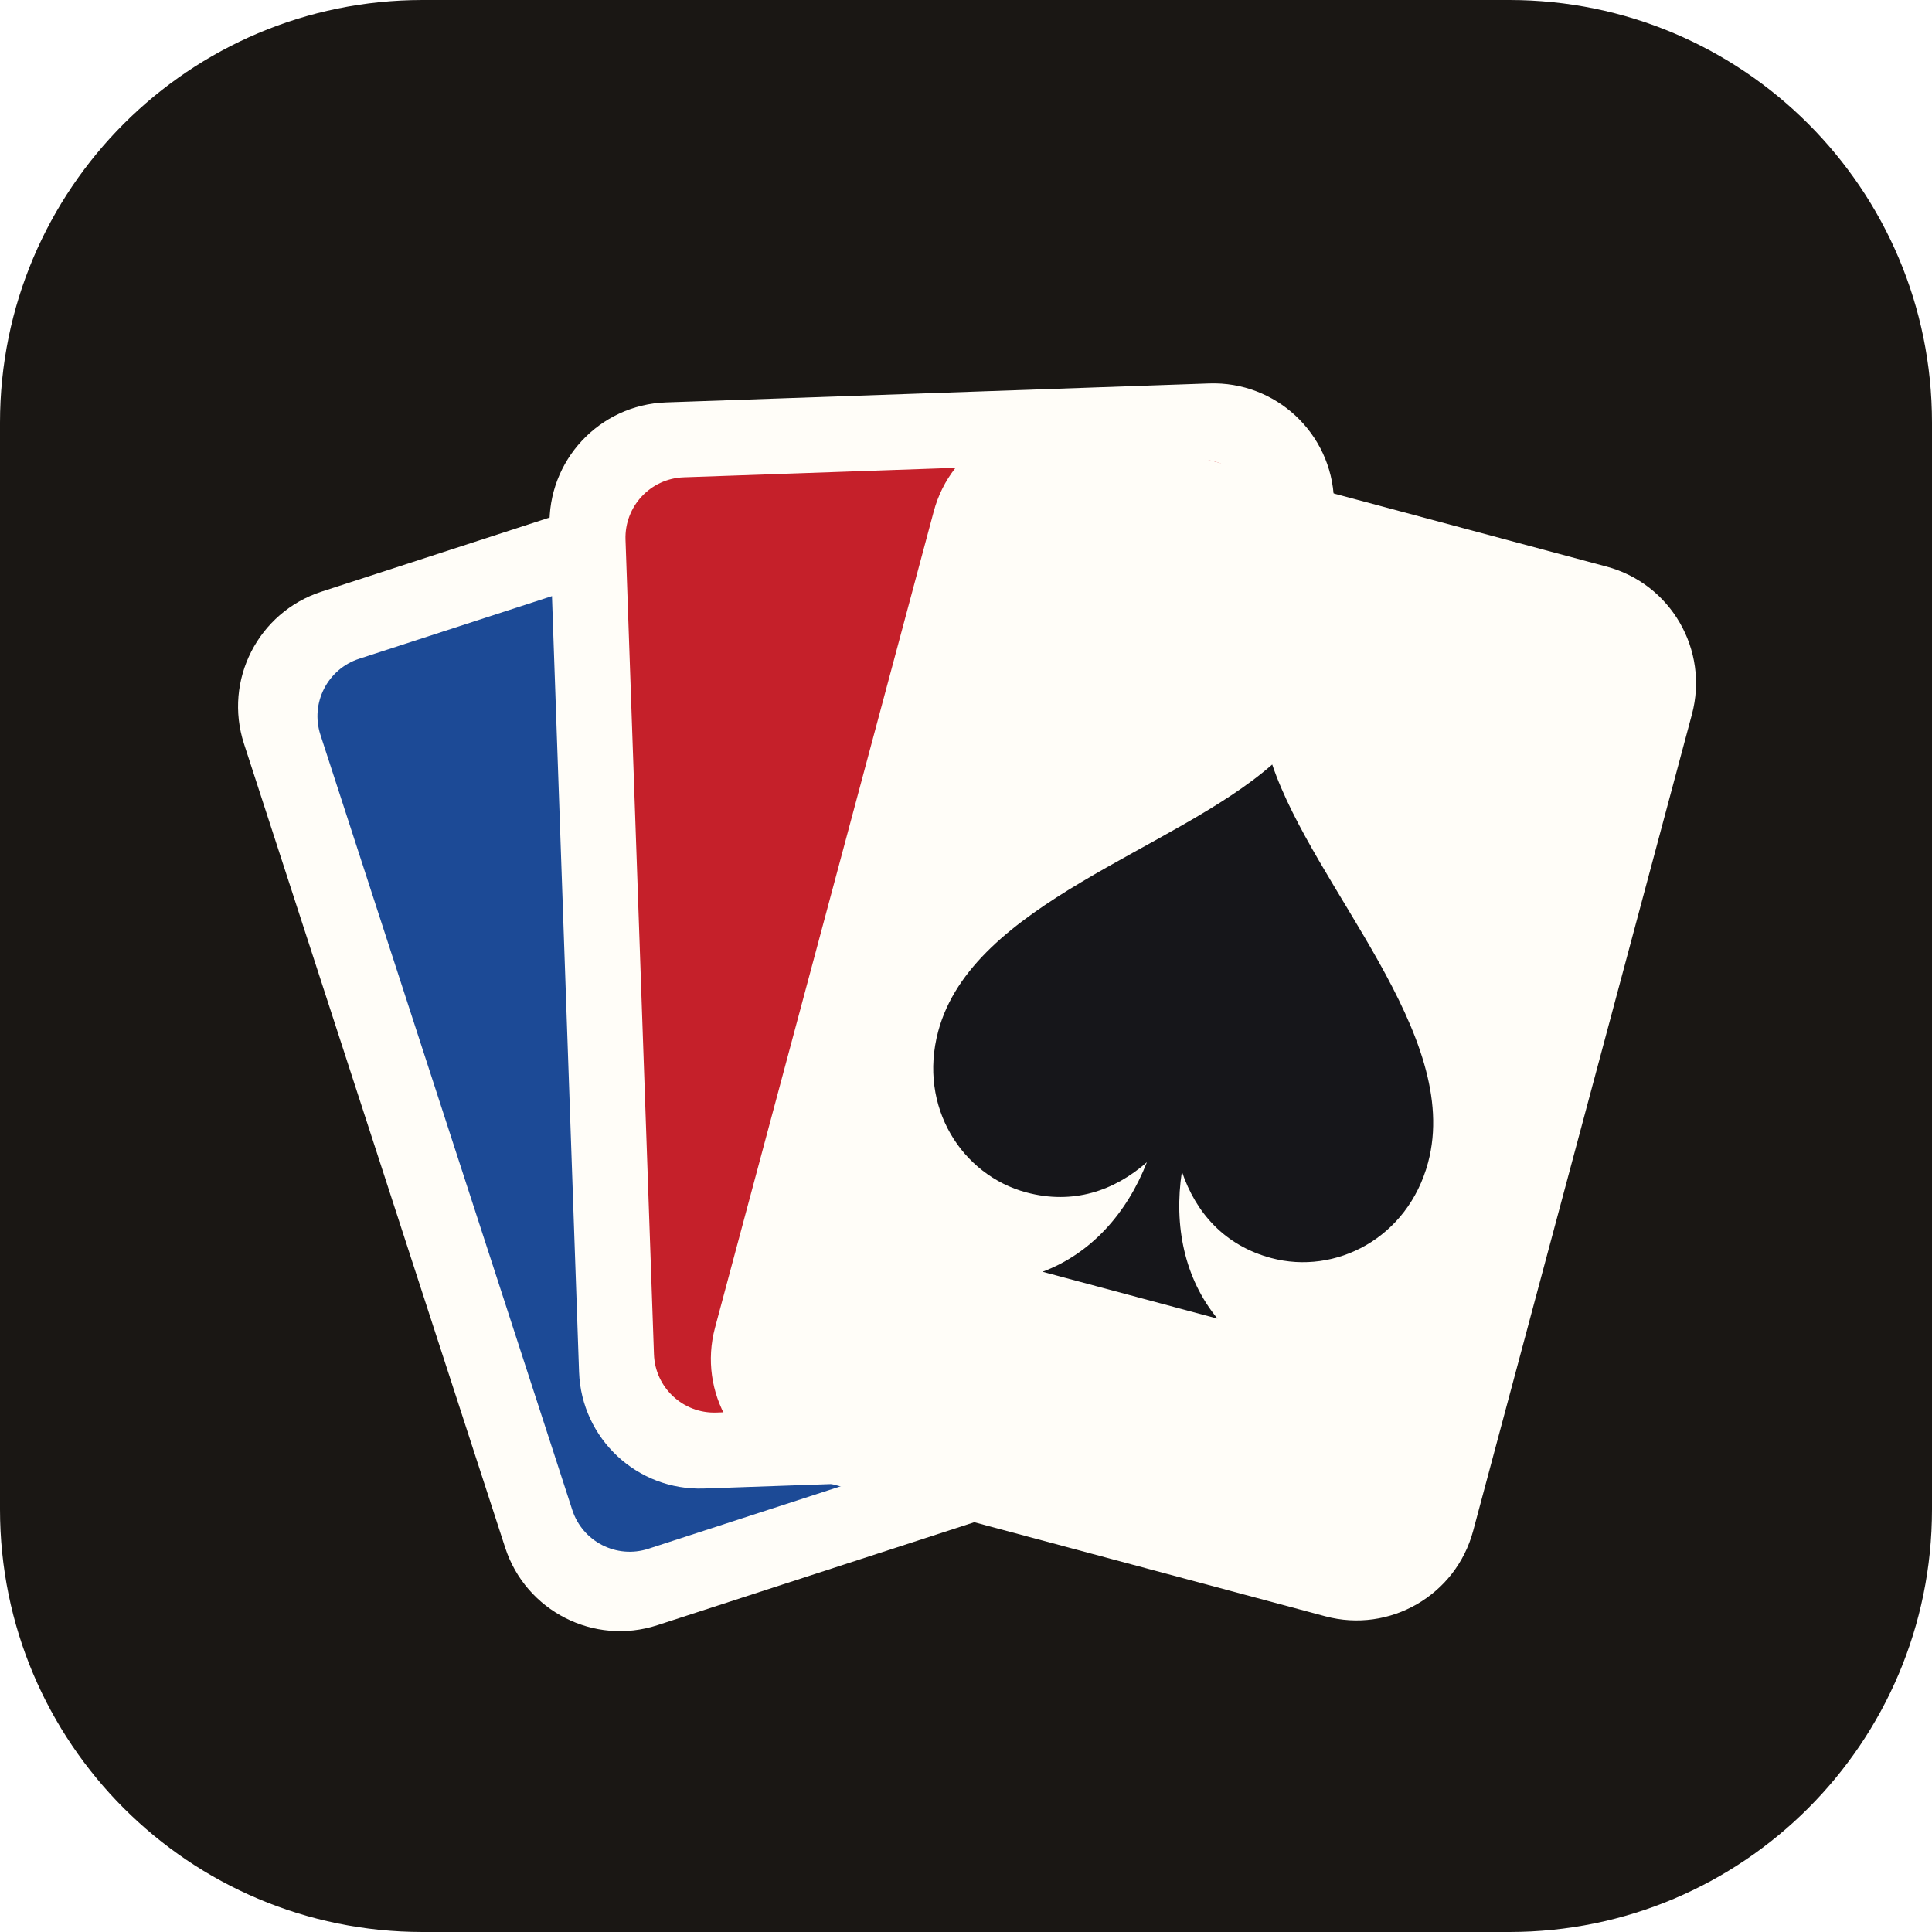
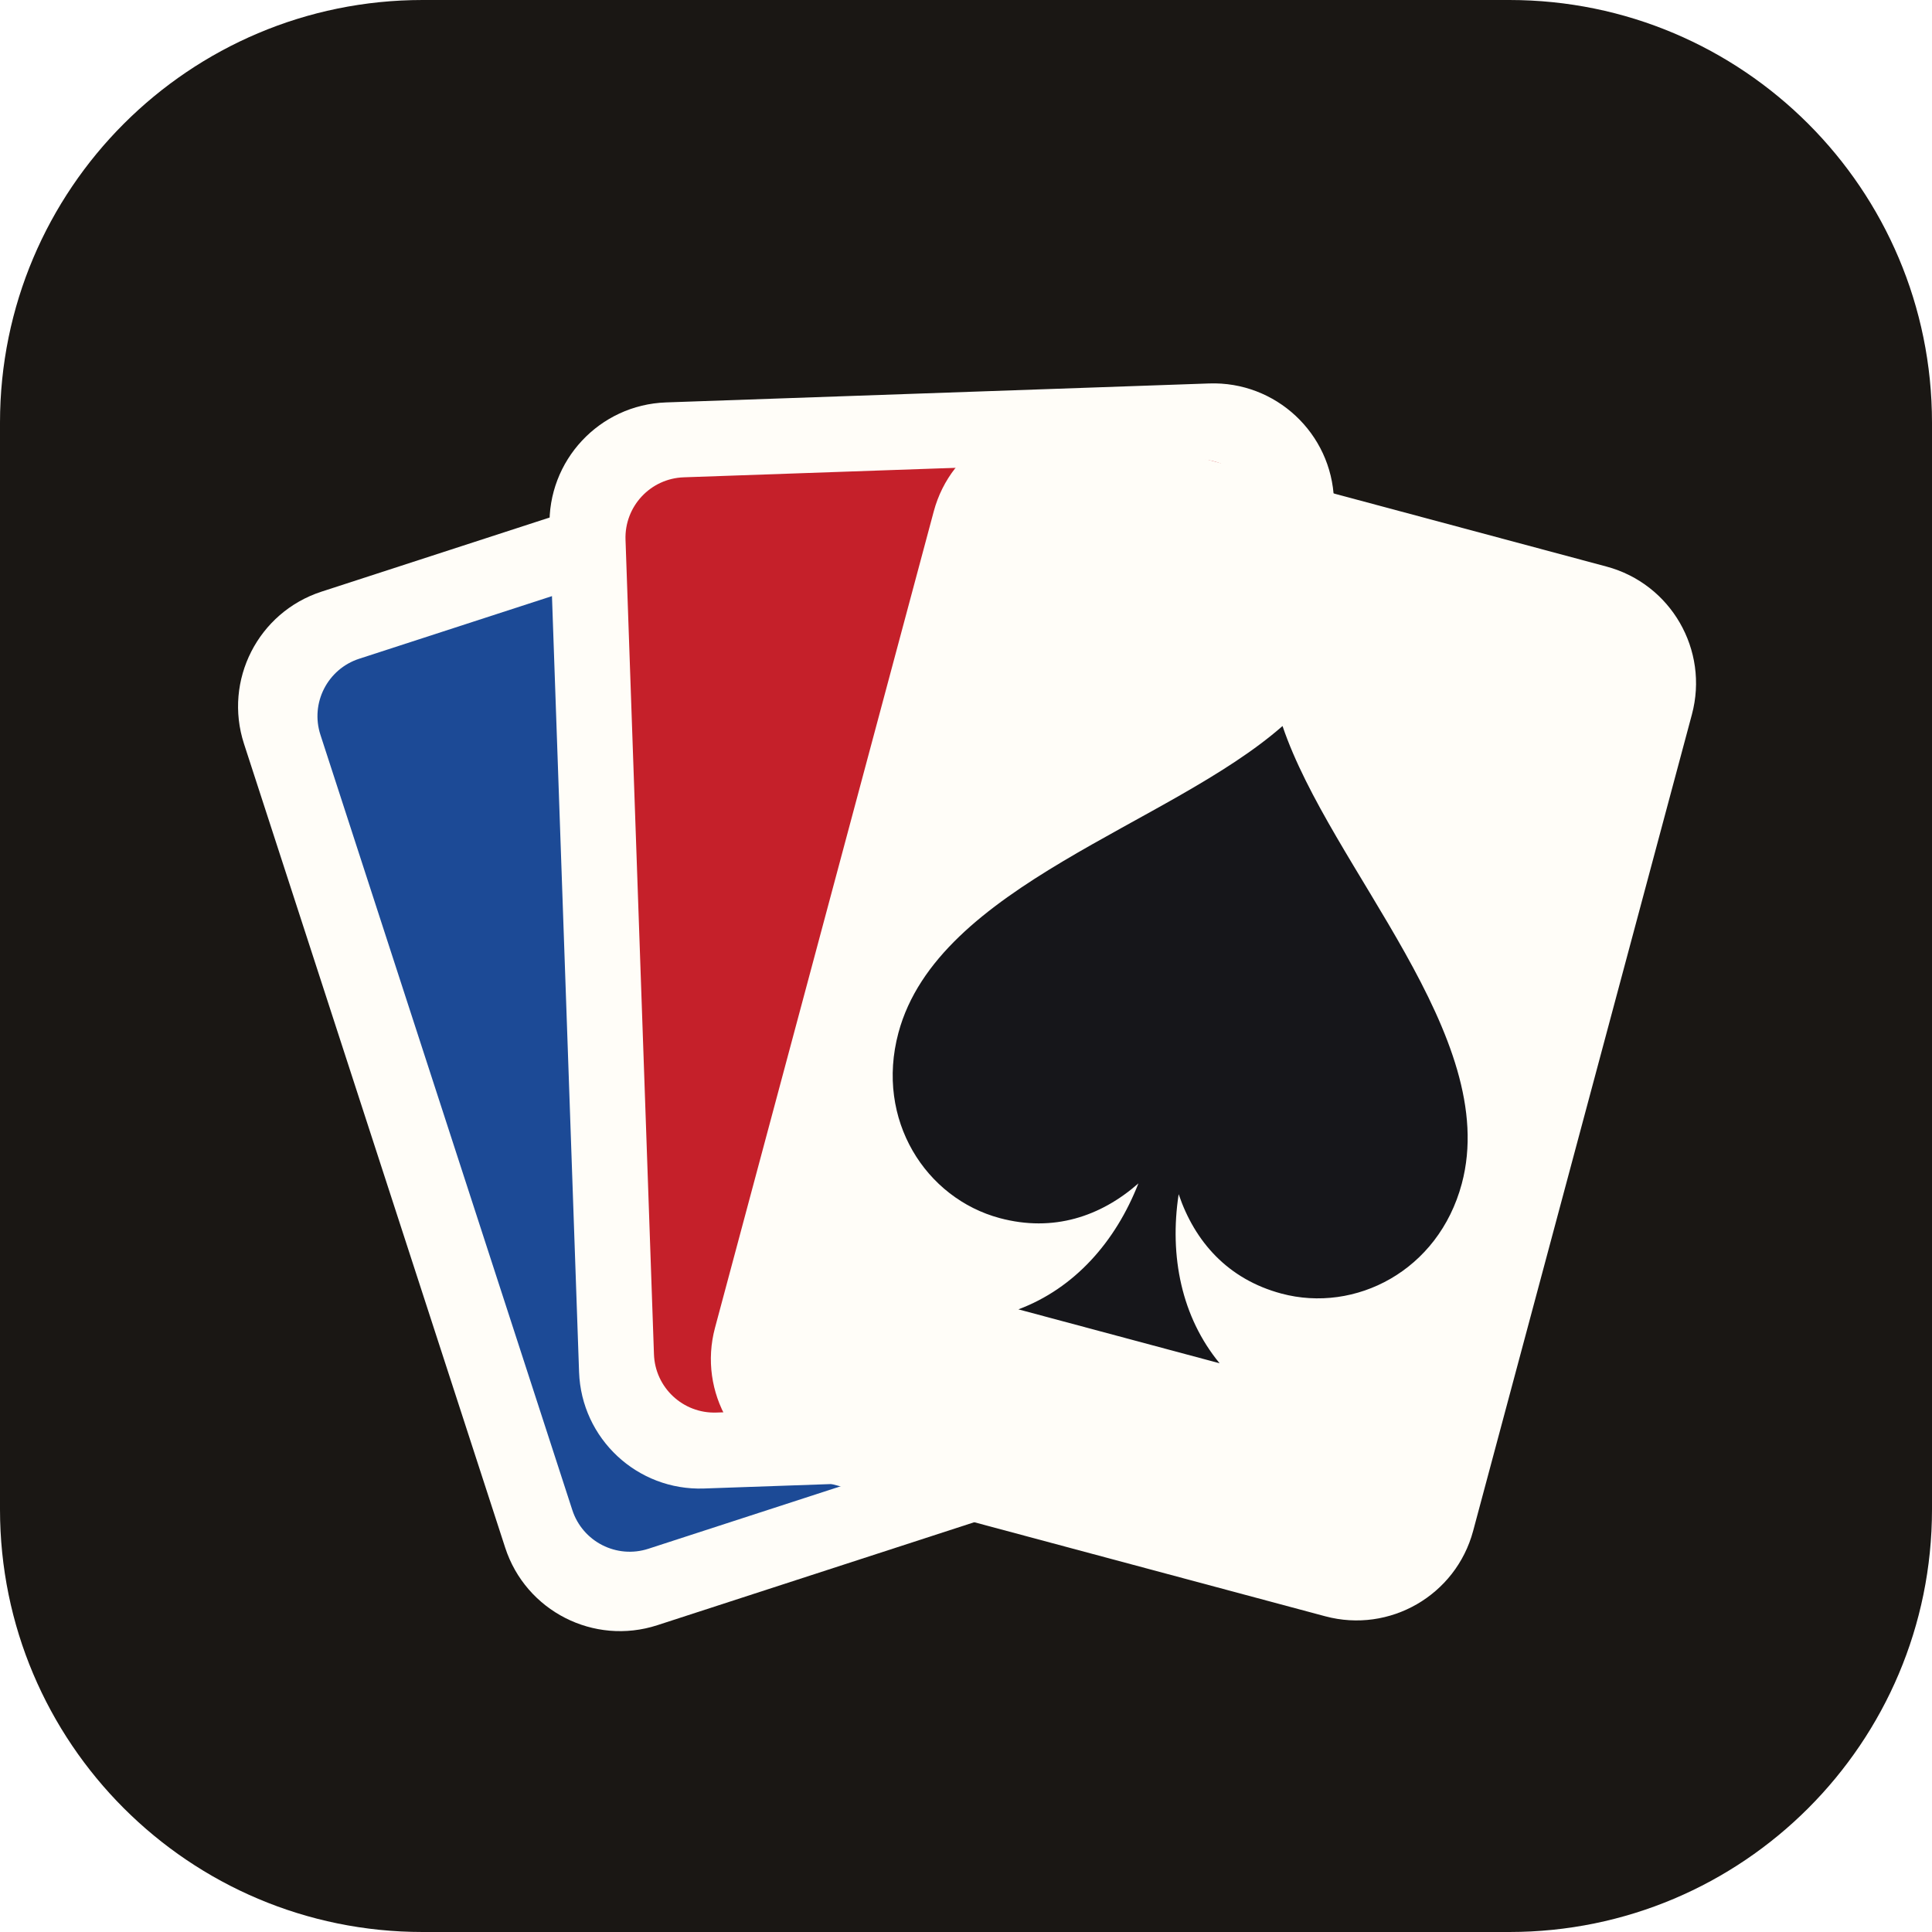
<svg xmlns="http://www.w3.org/2000/svg" viewBox="0 0 64 64">
  <rect width="64" height="64" rx="14" fill="#1a1714" />
  <g transform="rotate(-18 32 40)">
    <rect x="14" y="14" width="26" height="36" rx="4" fill="#fffdf8" />
    <rect x="16.5" y="16.5" width="21" height="31" rx="2" fill="#1c4a96" />
  </g>
  <g transform="rotate(-2 32 40)">
    <rect x="19" y="13" width="26" height="36" rx="4" fill="#fffdf8" />
    <rect x="21.5" y="15.5" width="21" height="31" rx="2" fill="#c5202a" />
  </g>
  <g transform="rotate(15 32 40)">
    <rect x="25" y="14" width="26" height="36" rx="4" fill="#fffdf8" />
-     <path d="M0-44C12-26 42-9 42 13c0 13-10 22-21 22-8 0-14-4-18-10 1 9 5 17 12 22h-30c7-5 11-13 12-22-4 6-10 10-18 10-11 0-21-9-21-22C-42-9-12-26 0-44z" fill="#16161a" transform="translate(38 32) scale(.2)" />
+     <path d="M0-44C12-26 42-9 42 13c0 13-10 22-21 22-8 0-14-4-18-10 1 9 5 17 12 22h-30c7-5 11-13 12-22-4 6-10 10-18 10-11 0-21-9-21-22C-42-9-12-26 0-44z" fill="#16161a" transform="translate(38 32) scale(.23)" />
  </g>
</svg>
